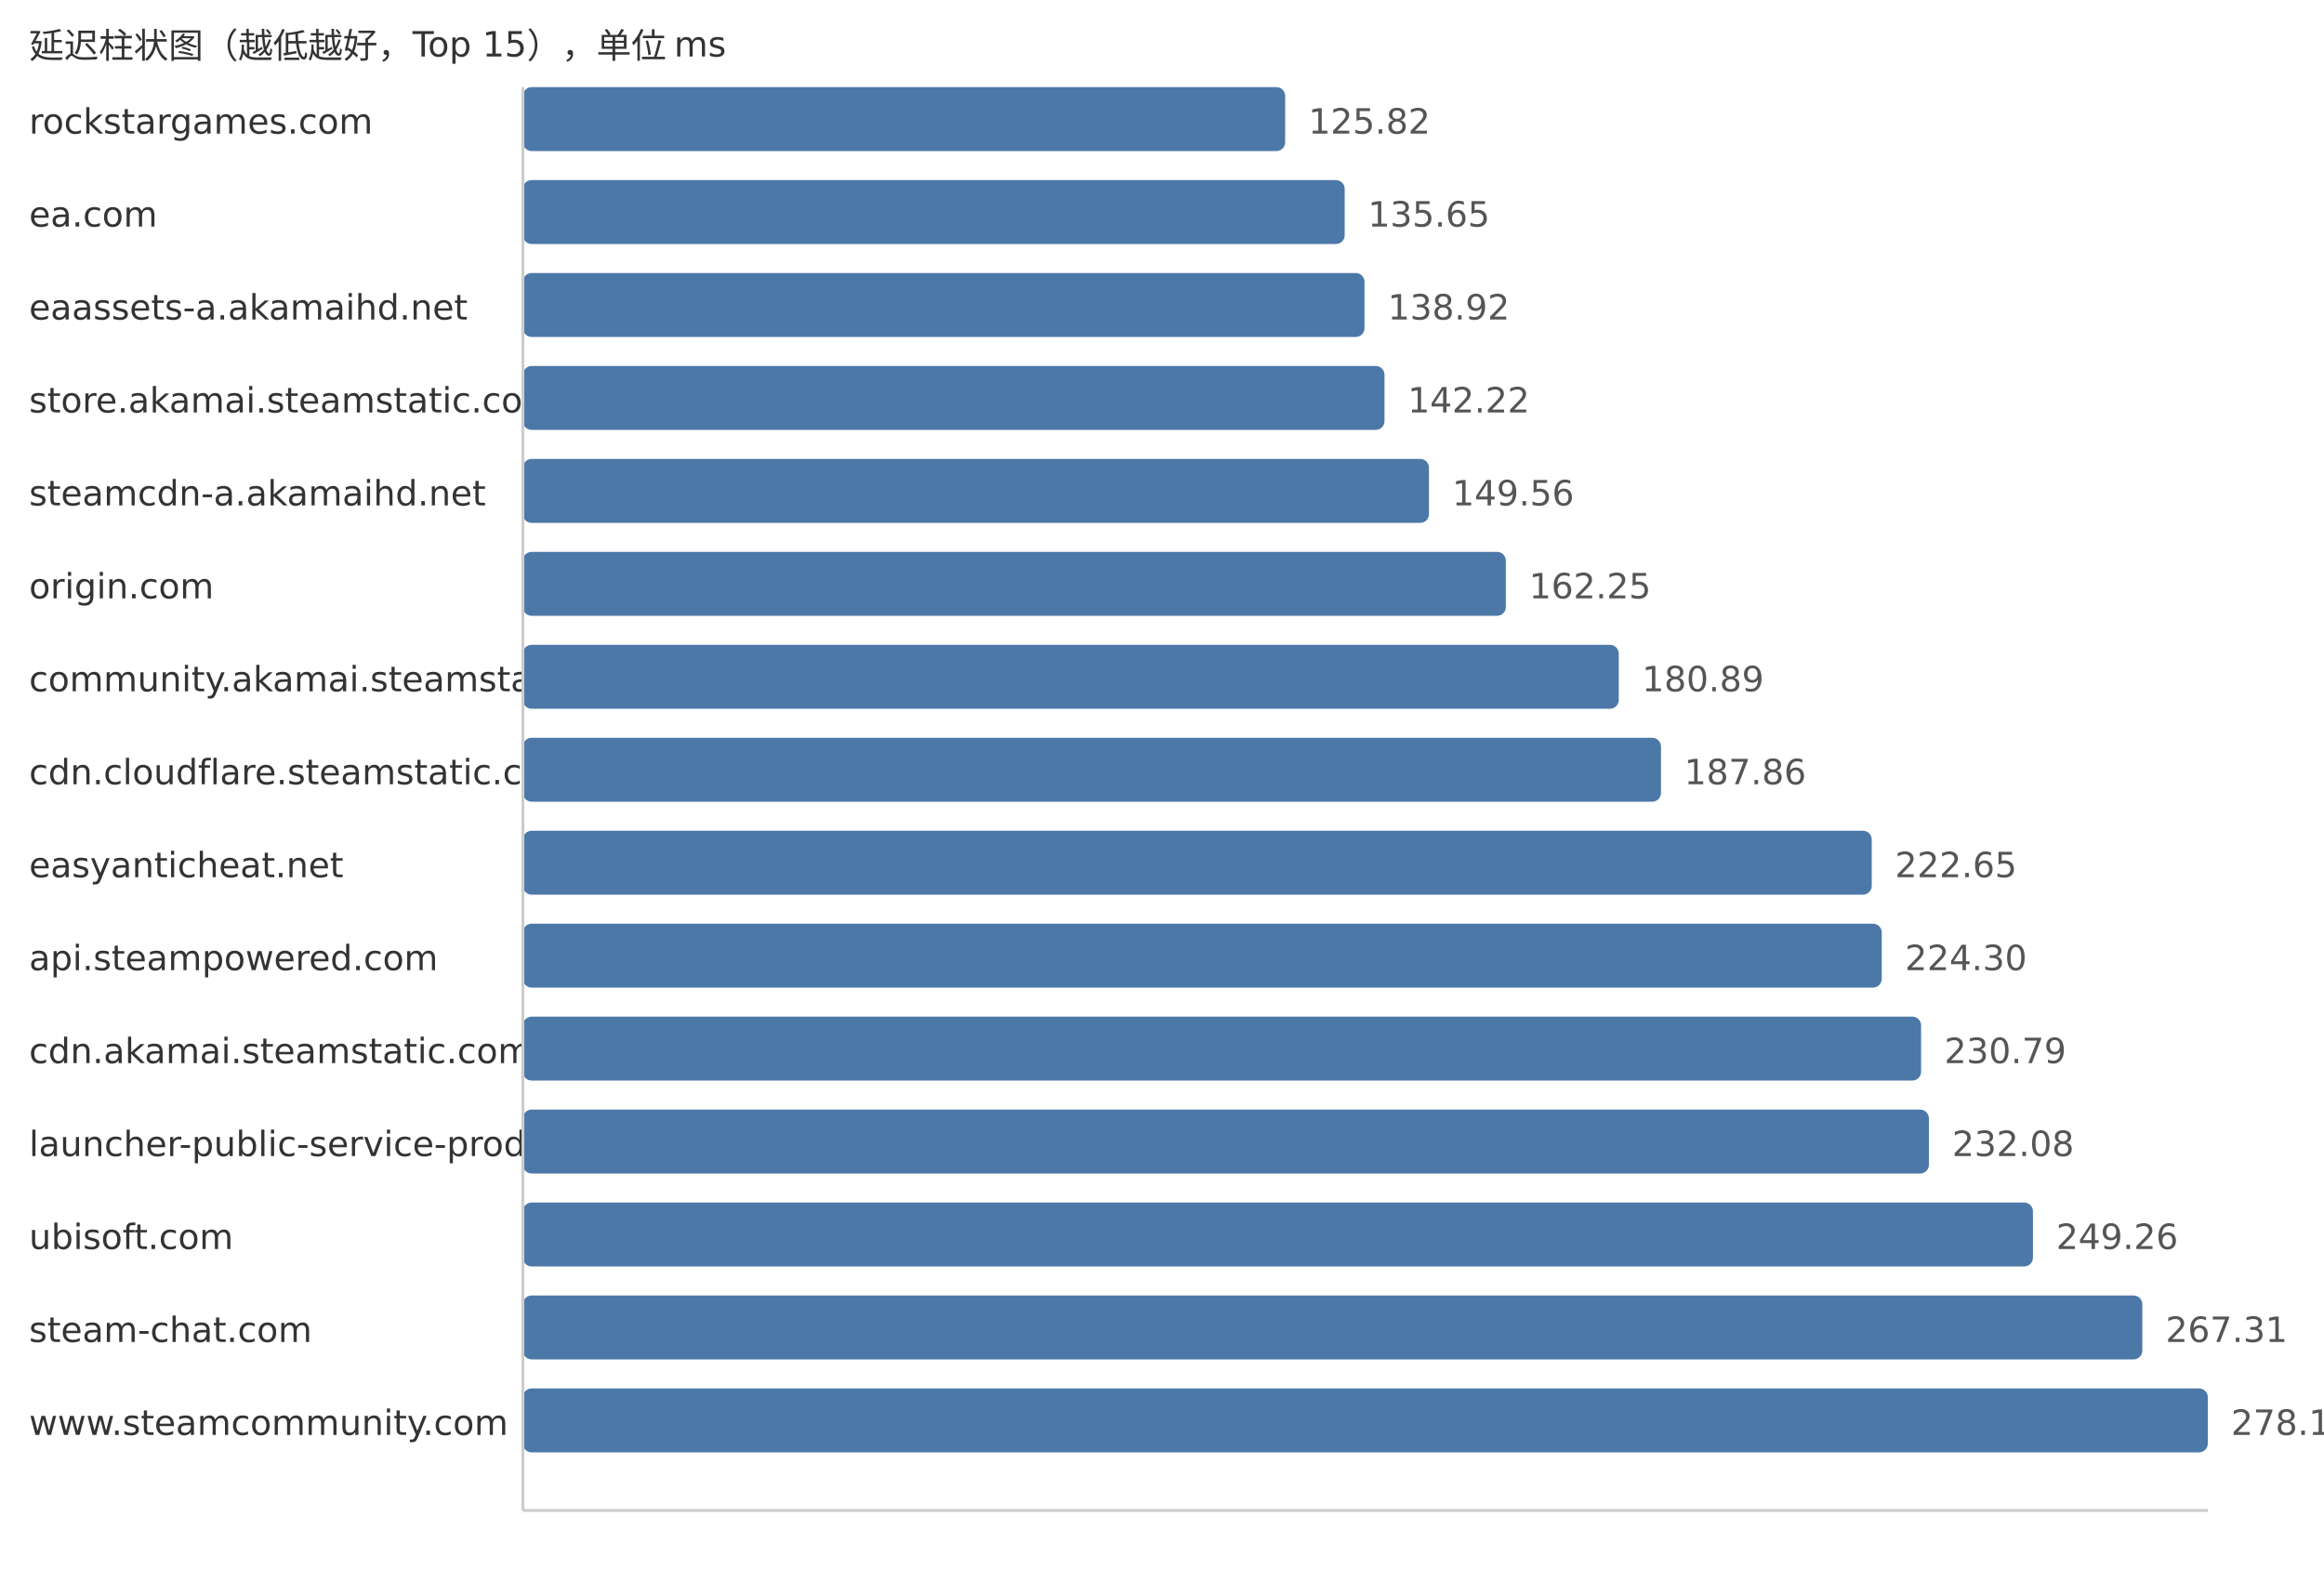
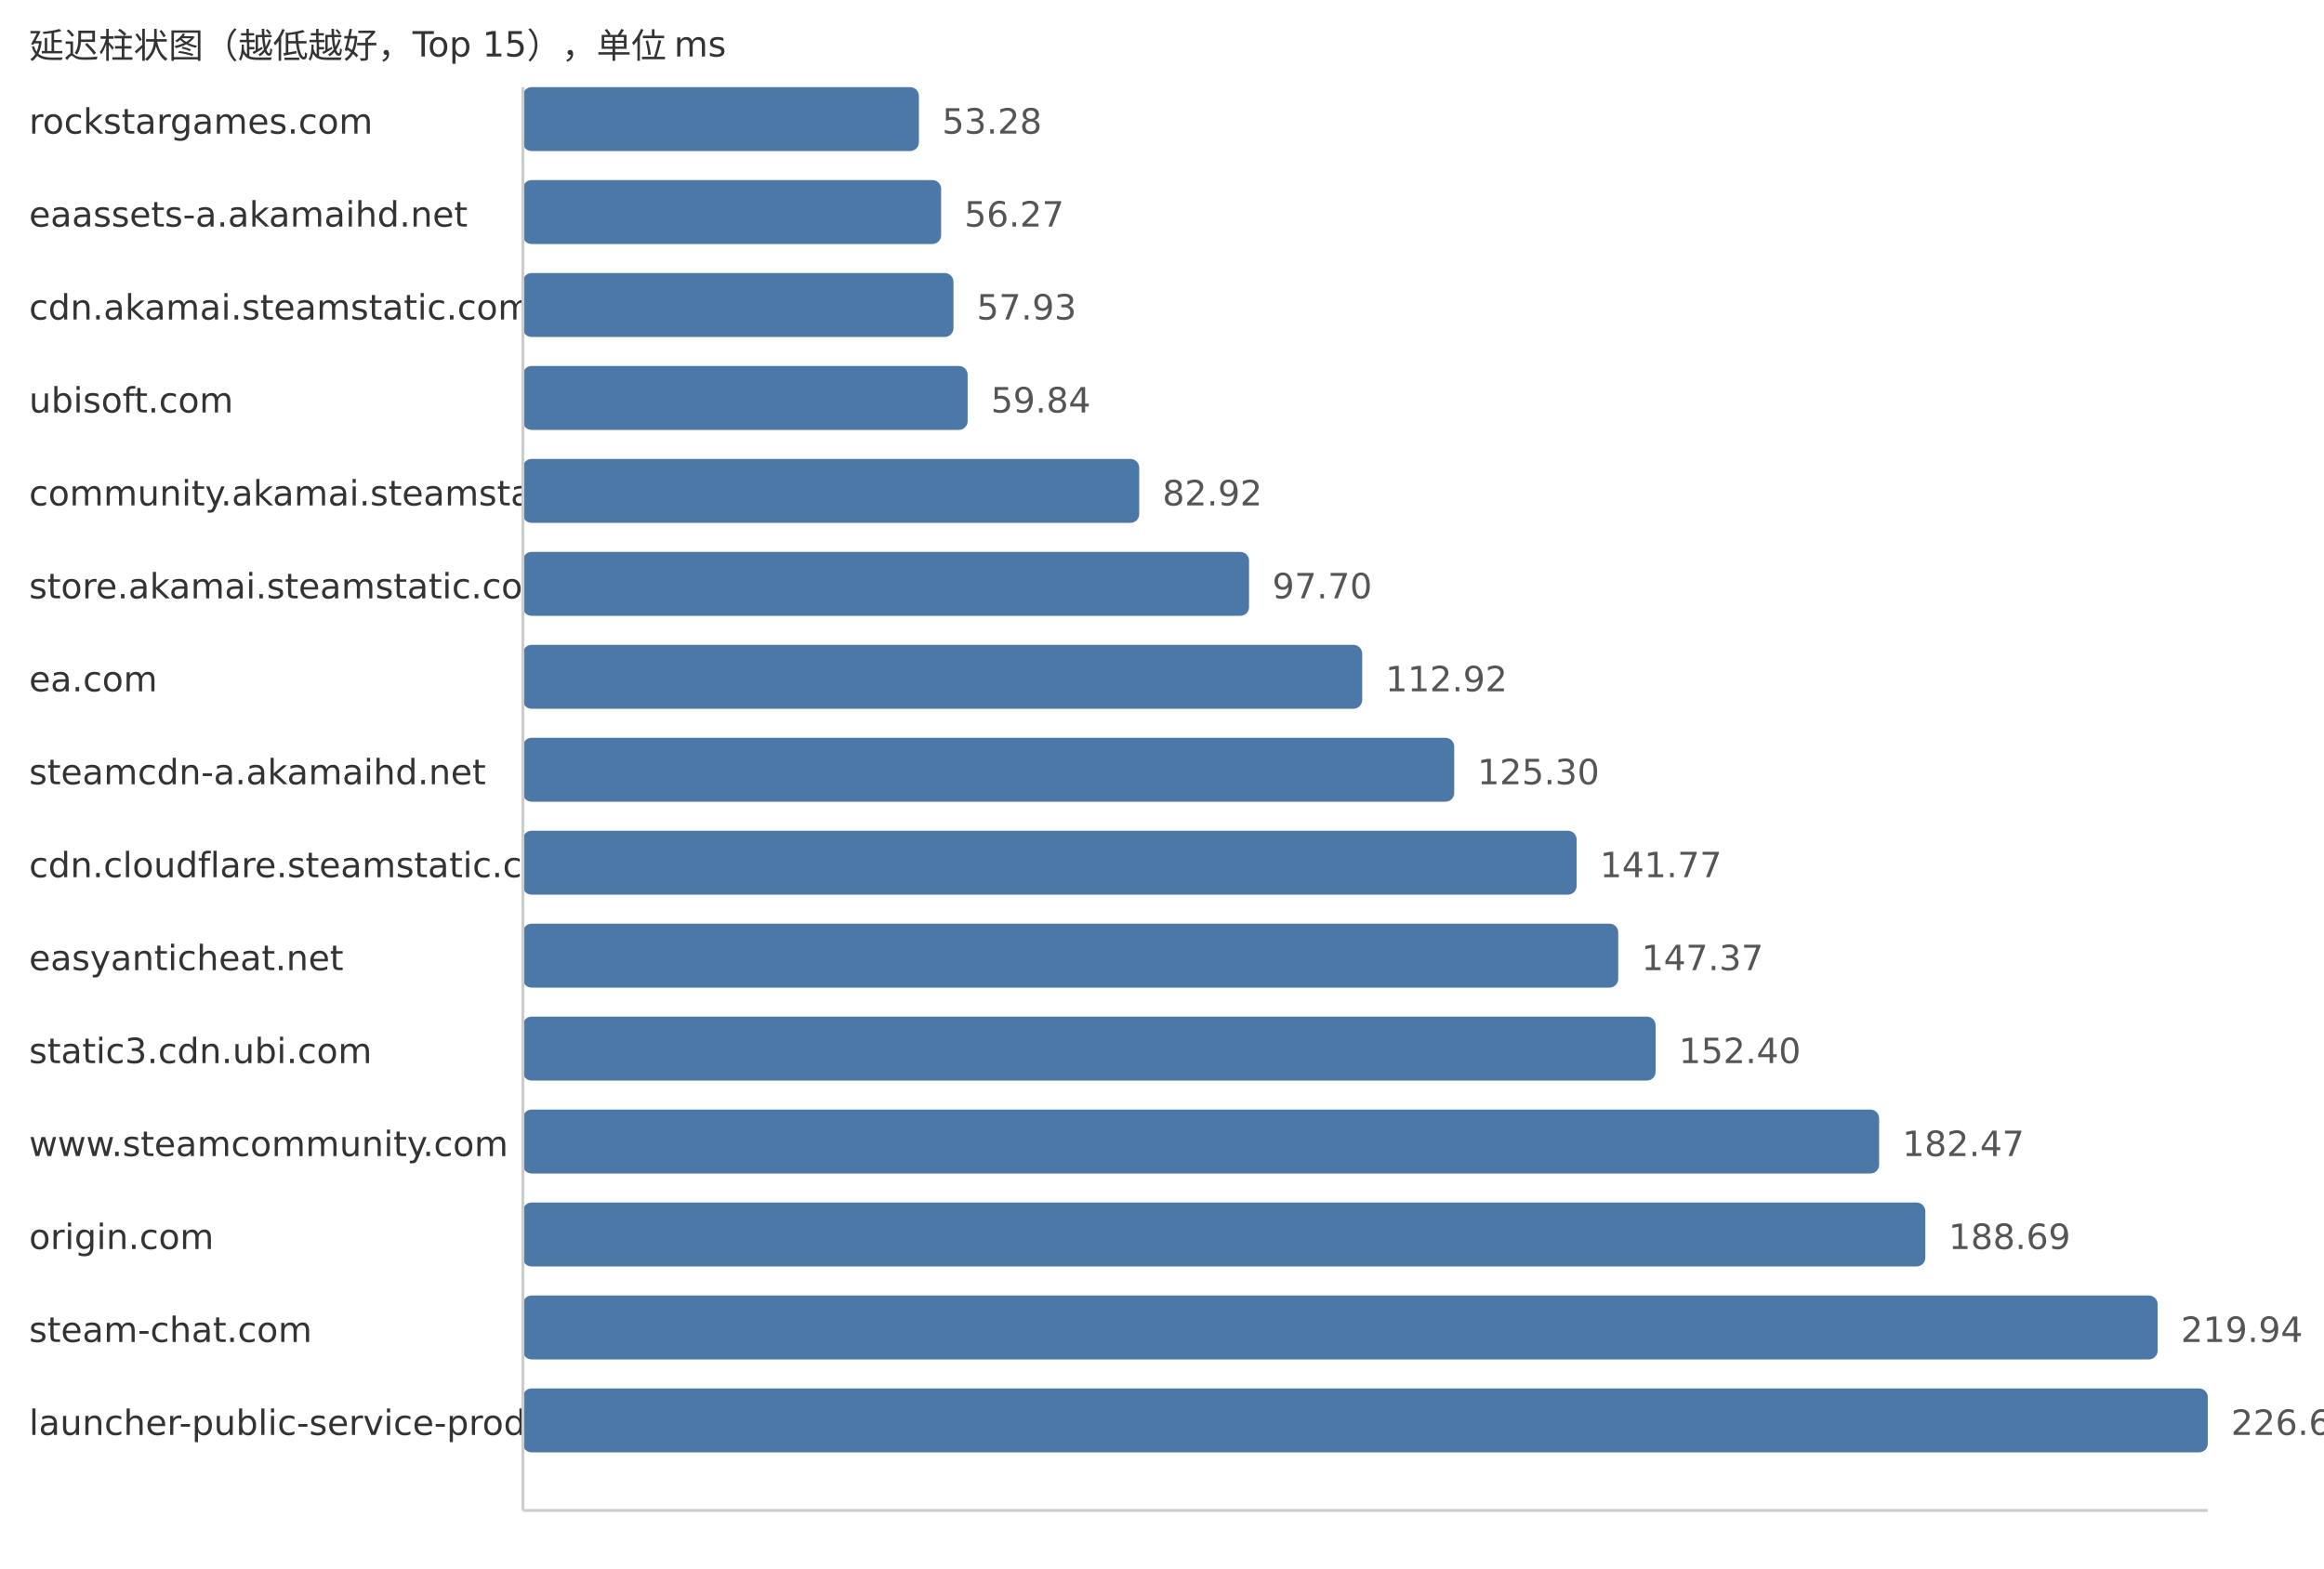
<svg xmlns="http://www.w3.org/2000/svg" width="800" height="540">
  <style> .label{font-family:DejaVu Sans,Verdana,Geneva,sans-serif;font-size:12px;fill:#333} .value{font-family:DejaVu Sans,Verdana,Geneva,sans-serif;font-size:12px;fill:#555} </style>
  <text x="10" y="20" class="label">延迟柱状图（越低越好，Top 15），单位 ms</text>
  <text x="10" y="46" class="label">rockstargames.com</text>
-   <rect x="180" y="30" width="262.39" height="22" fill="#4c78a8" rx="3" />
-   <text x="450.39" y="46" class="value">125.82</text>
-   <text x="10" y="78" class="label">ea.com</text>
-   <rect x="180" y="62" width="282.89" height="22" fill="#4c78a8" rx="3" />
-   <text x="470.89" y="78" class="value">135.65</text>
-   <text x="10" y="110" class="label">eaassets-a.akamaihd.net</text>
-   <rect x="180" y="94" width="289.71" height="22" fill="#4c78a8" rx="3" />
-   <text x="477.71" y="110" class="value">138.92</text>
-   <text x="10" y="142" class="label">store.akamai.steamstatic.com</text>
-   <rect x="180" y="126" width="296.59" height="22" fill="#4c78a8" rx="3" />
-   <text x="484.59" y="142" class="value">142.22</text>
-   <text x="10" y="174" class="label">steamcdn-a.akamaihd.net</text>
-   <rect x="180" y="158" width="311.9" height="22" fill="#4c78a8" rx="3" />
-   <text x="499.9" y="174" class="value">149.56</text>
-   <text x="10" y="206" class="label">origin.com</text>
-   <rect x="180" y="190" width="338.36" height="22" fill="#4c78a8" rx="3" />
-   <text x="526.36" y="206" class="value">162.25</text>
-   <text x="10" y="238" class="label">community.akamai.steamstatic.com</text>
-   <rect x="180" y="222" width="377.23" height="22" fill="#4c78a8" rx="3" />
-   <text x="565.23" y="238" class="value">180.89</text>
-   <text x="10" y="270" class="label">cdn.cloudflare.steamstatic.com</text>
-   <rect x="180" y="254" width="391.77" height="22" fill="#4c78a8" rx="3" />
-   <text x="579.77" y="270" class="value">187.86</text>
-   <text x="10" y="302" class="label">easyanticheat.net</text>
-   <rect x="180" y="286" width="464.32" height="22" fill="#4c78a8" rx="3" />
-   <text x="652.32" y="302" class="value">222.65</text>
-   <text x="10" y="334" class="label">api.steampowered.com</text>
-   <rect x="180" y="318" width="467.76" height="22" fill="#4c78a8" rx="3" />
-   <text x="655.76" y="334" class="value">224.30</text>
-   <text x="10" y="366" class="label">cdn.akamai.steamstatic.com</text>
-   <rect x="180" y="350" width="481.3" height="22" fill="#4c78a8" rx="3" />
-   <text x="669.3" y="366" class="value">230.79</text>
-   <text x="10" y="398" class="label">launcher-public-service-prod06.ol.epicgames.com</text>
-   <rect x="180" y="382" width="483.99" height="22" fill="#4c78a8" rx="3" />
-   <text x="671.99" y="398" class="value">232.08</text>
-   <text x="10" y="430" class="label">ubisoft.com</text>
-   <rect x="180" y="414" width="519.81" height="22" fill="#4c78a8" rx="3" />
-   <text x="707.81" y="430" class="value">249.26</text>
+   <rect x="180" y="30" width="136.32" height="22" fill="#4c78a8" rx="3" />
+   <text x="324.32" y="46" class="value">53.28</text>
+   <text x="10" y="78" class="label">eaassets-a.akamaihd.net</text>
+   <rect x="180" y="62" width="143.97" height="22" fill="#4c78a8" rx="3" />
+   <text x="331.97" y="78" class="value">56.27</text>
+   <text x="10" y="110" class="label">cdn.akamai.steamstatic.com</text>
+   <rect x="180" y="94" width="148.22" height="22" fill="#4c78a8" rx="3" />
+   <text x="336.22" y="110" class="value">57.93</text>
+   <text x="10" y="142" class="label">ubisoft.com</text>
+   <rect x="180" y="126" width="153.1" height="22" fill="#4c78a8" rx="3" />
+   <text x="341.1" y="142" class="value">59.84</text>
+   <text x="10" y="174" class="label">community.akamai.steamstatic.com</text>
+   <rect x="180" y="158" width="212.16" height="22" fill="#4c78a8" rx="3" />
+   <text x="400.16" y="174" class="value">82.92</text>
+   <text x="10" y="206" class="label">store.akamai.steamstatic.com</text>
+   <rect x="180" y="190" width="249.97" height="22" fill="#4c78a8" rx="3" />
+   <text x="437.97" y="206" class="value">97.70</text>
+   <text x="10" y="238" class="label">ea.com</text>
+   <rect x="180" y="222" width="288.91" height="22" fill="#4c78a8" rx="3" />
+   <text x="476.91" y="238" class="value">112.92</text>
+   <text x="10" y="270" class="label">steamcdn-a.akamaihd.net</text>
+   <rect x="180" y="254" width="320.59" height="22" fill="#4c78a8" rx="3" />
+   <text x="508.59" y="270" class="value">125.30</text>
+   <text x="10" y="302" class="label">cdn.cloudflare.steamstatic.com</text>
+   <rect x="180" y="286" width="362.73" height="22" fill="#4c78a8" rx="3" />
+   <text x="550.73" y="302" class="value">141.77</text>
+   <text x="10" y="334" class="label">easyanticheat.net</text>
+   <rect x="180" y="318" width="377.06" height="22" fill="#4c78a8" rx="3" />
+   <text x="565.06" y="334" class="value">147.37</text>
+   <text x="10" y="366" class="label">static3.cdn.ubi.com</text>
+   <rect x="180" y="350" width="389.92" height="22" fill="#4c78a8" rx="3" />
+   <text x="577.92" y="366" class="value">152.40</text>
+   <text x="10" y="398" class="label">www.steamcommunity.com</text>
+   <rect x="180" y="382" width="466.86" height="22" fill="#4c78a8" rx="3" />
+   <text x="654.86" y="398" class="value">182.47</text>
+   <text x="10" y="430" class="label">origin.com</text>
+   <rect x="180" y="414" width="482.77" height="22" fill="#4c78a8" rx="3" />
+   <text x="670.77" y="430" class="value">188.69</text>
  <text x="10" y="462" class="label">steam-chat.com</text>
-   <rect x="180" y="446" width="557.46" height="22" fill="#4c78a8" rx="3" />
-   <text x="745.46" y="462" class="value">267.31</text>
-   <text x="10" y="494" class="label">www.steamcommunity.com</text>
+   <rect x="180" y="446" width="562.73" height="22" fill="#4c78a8" rx="3" />
+   <text x="750.73" y="462" class="value">219.94</text>
+   <text x="10" y="494" class="label">launcher-public-service-prod06.ol.epicgames.com</text>
  <rect x="180" y="478" width="580.0" height="22" fill="#4c78a8" rx="3" />
-   <text x="768.0" y="494" class="value">278.12</text>
+   <text x="768.0" y="494" class="value">226.69</text>
  <line x1="180" y1="30" x2="180" y2="520" stroke="#ccc" />
  <line x1="180" y1="520" x2="760" y2="520" stroke="#ccc" />
</svg>
